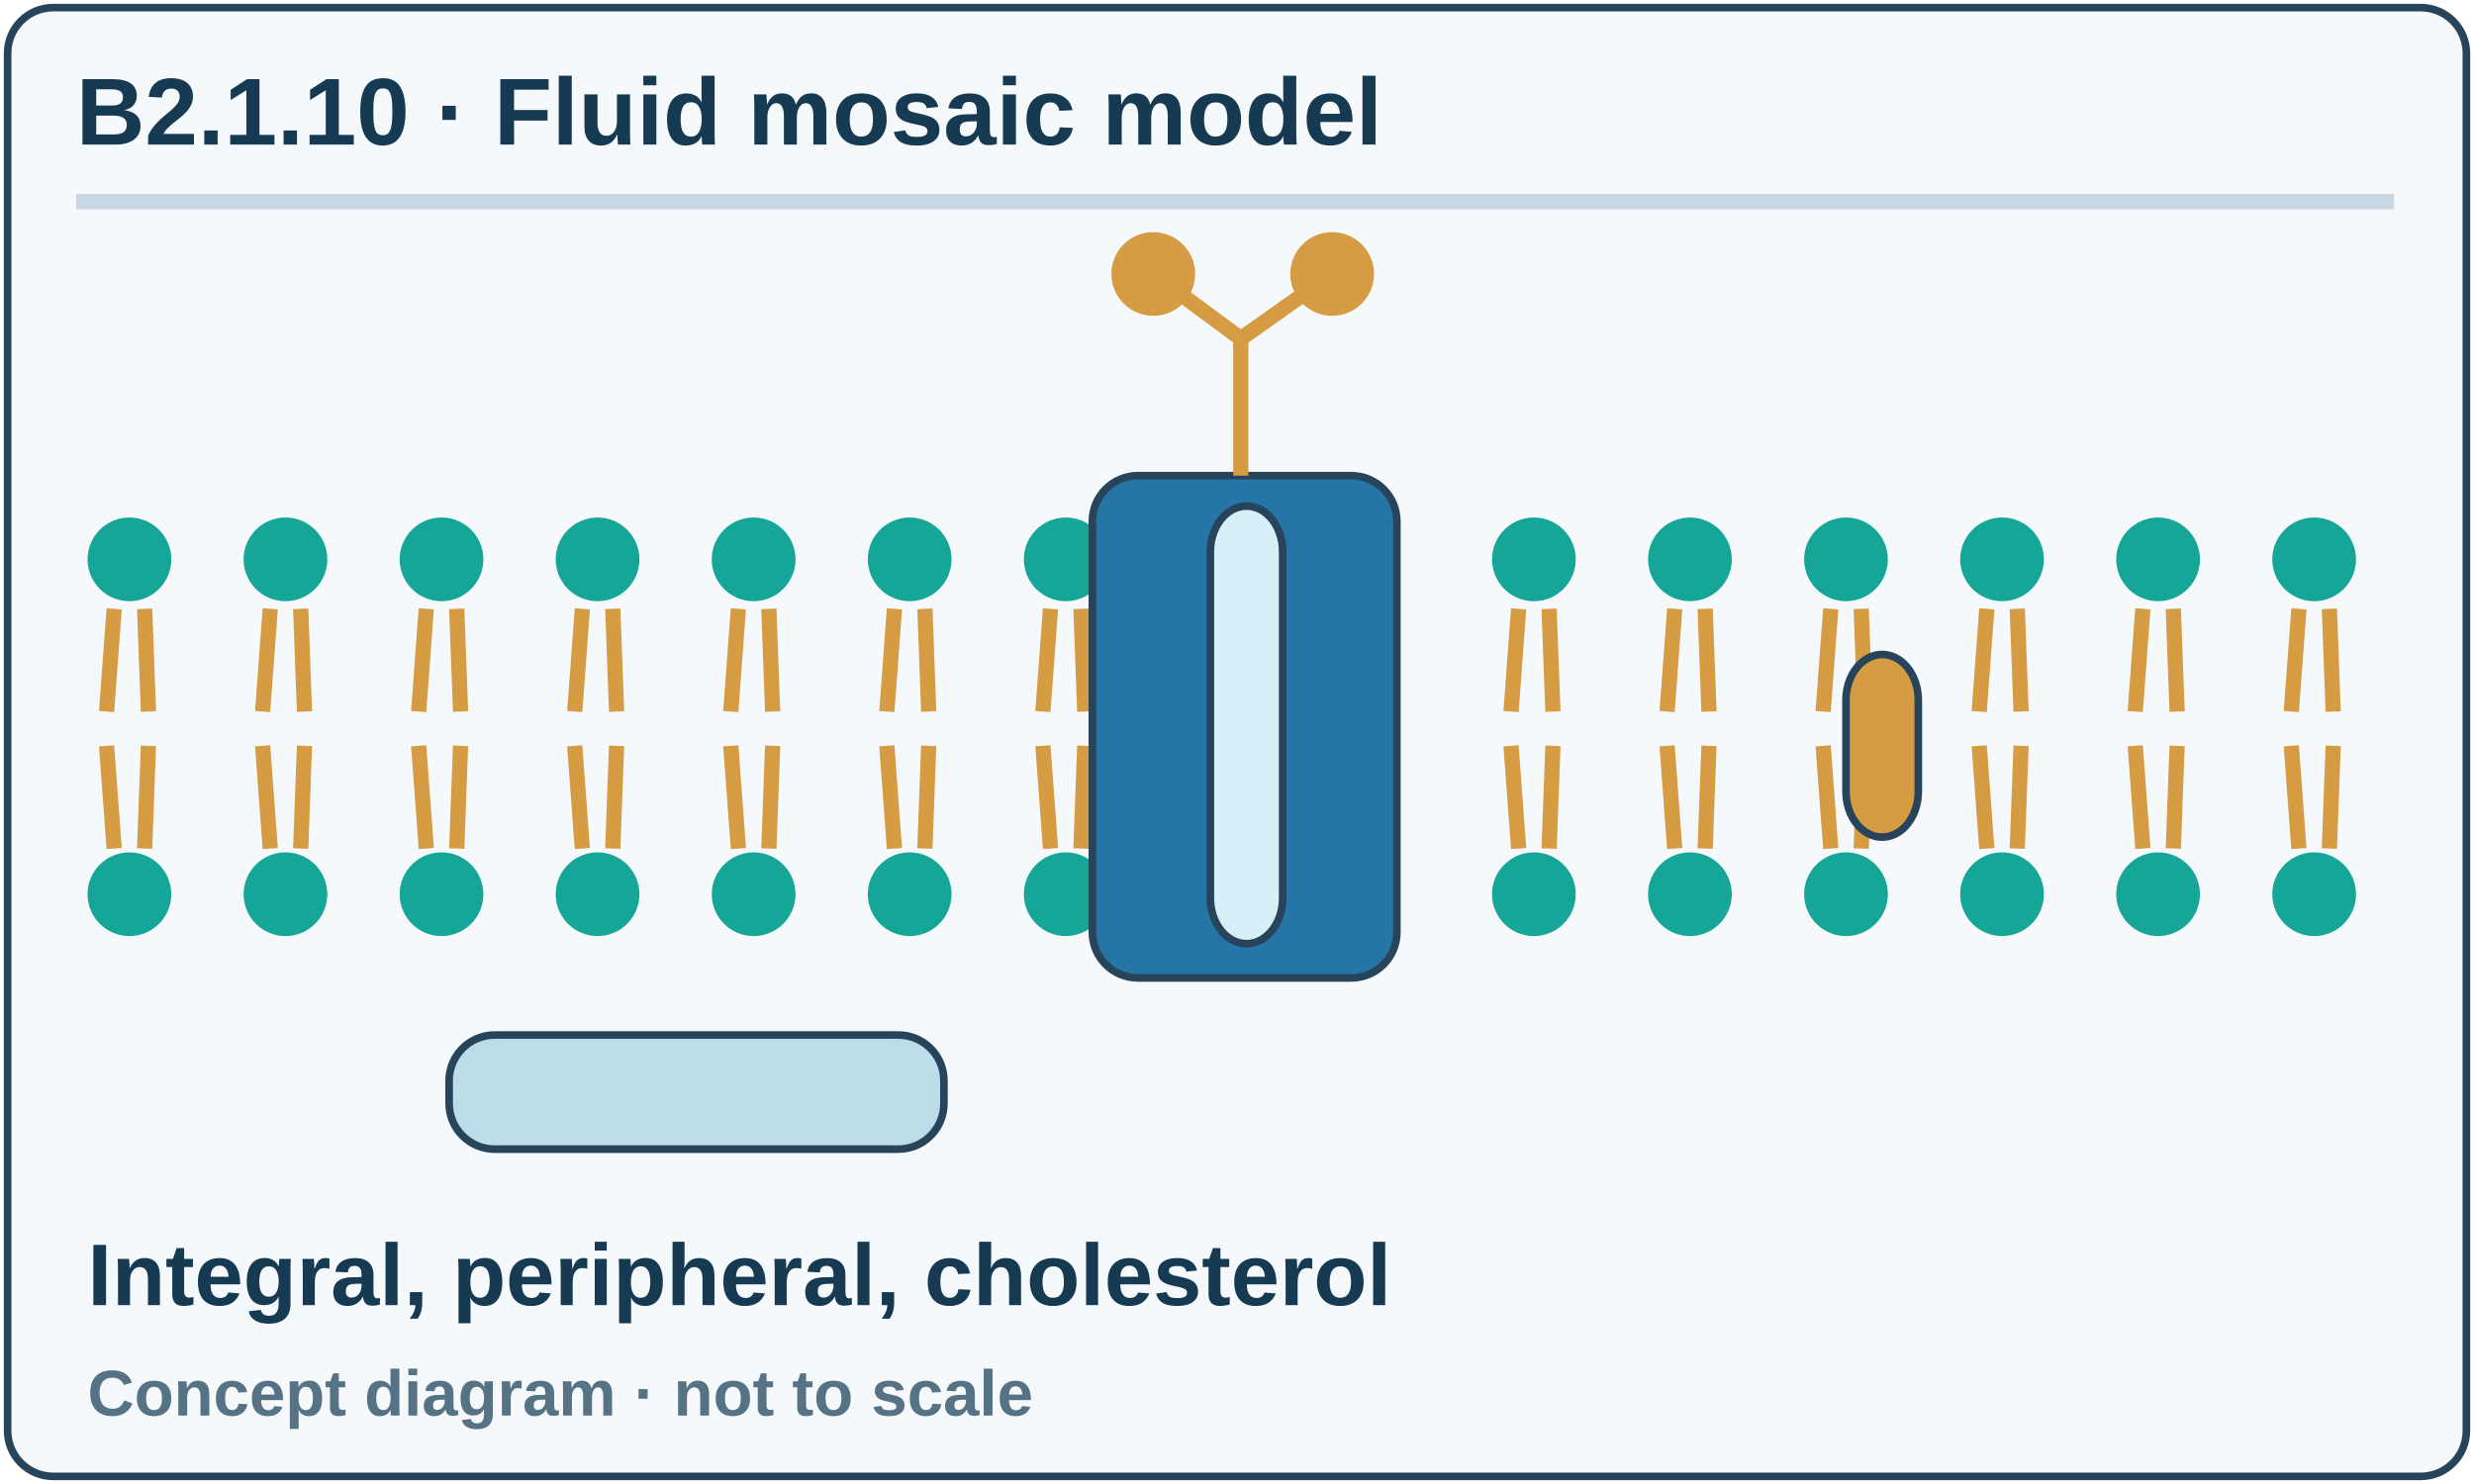
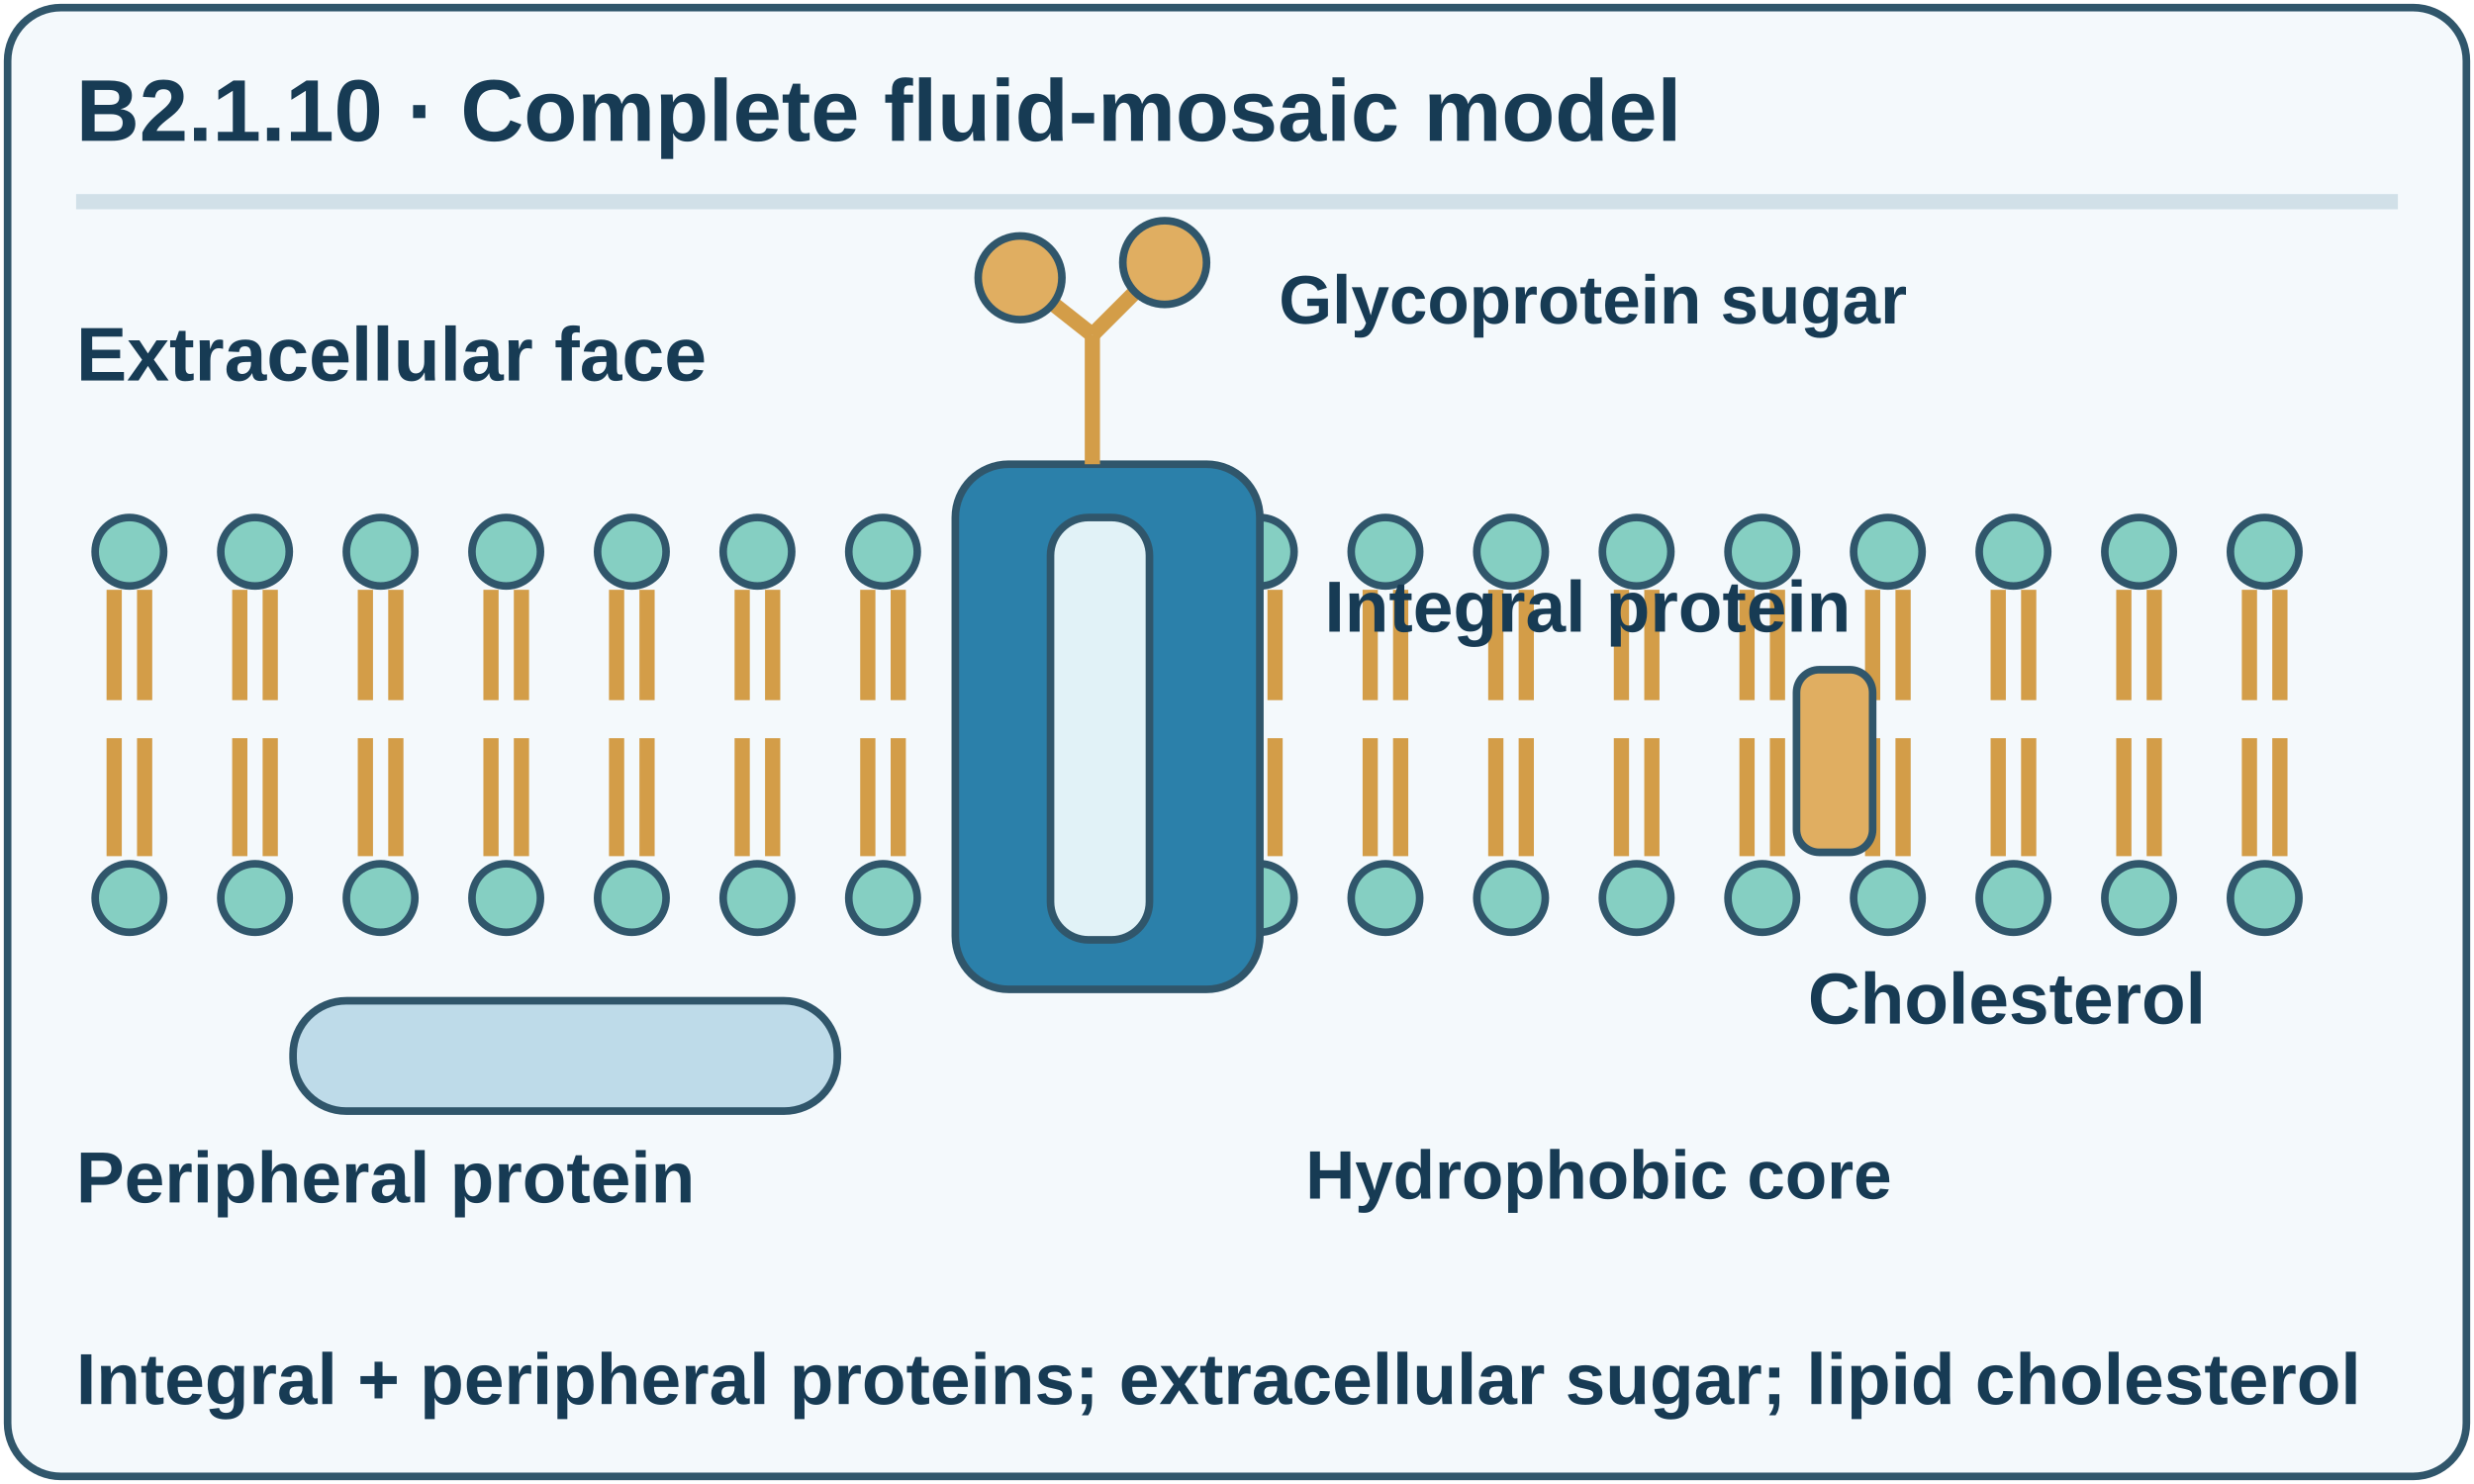
- <svg xmlns="http://www.w3.org/2000/svg" viewBox="0 0 650 390" role="img" aria-labelledby="title desc">
+ <svg xmlns="http://www.w3.org/2000/svg" viewBox="0 0 650 390" role="img" aria-labelledby="title">
  <defs>
    <marker id="tip" markerWidth="7" markerHeight="7" refX="6" refY="3" orient="auto">
-       <path d="M0 0 L6 3 L0 6" fill="#2177a4" />
+       <path d="M0 0 L6 3 L0 6" fill="#23849e" />
    </marker>
  </defs>
-   <rect x="2" y="2" width="646" height="386" rx="12" fill="#f5f9fc" stroke="#28445a" stroke-width="2" />
-   <text x="20" y="38" font-size="25" fill="#173a53" font-family="Arial,sans-serif" font-weight="600">B2.1.10 · Fluid mosaic model</text>
-   <line x1="20" y1="53" x2="629" y2="53" stroke="#c8d7e3" stroke-width="4" />
-   <circle cx="34" cy="147" r="11" fill="#16a697" />
-   <circle cx="34" cy="235" r="11" fill="#16a697" />
-   <line x1="30" y1="160" x2="28" y2="187" stroke="#d59c44" stroke-width="4" />
-   <line x1="38" y1="160" x2="39" y2="187" stroke="#d59c44" stroke-width="4" />
-   <line x1="28" y1="196" x2="30" y2="223" stroke="#d59c44" stroke-width="4" />
-   <line x1="39" y1="196" x2="38" y2="223" stroke="#d59c44" stroke-width="4" />
-   <circle cx="75" cy="147" r="11" fill="#16a697" />
-   <circle cx="75" cy="235" r="11" fill="#16a697" />
-   <line x1="71" y1="160" x2="69" y2="187" stroke="#d59c44" stroke-width="4" />
-   <line x1="79" y1="160" x2="80" y2="187" stroke="#d59c44" stroke-width="4" />
-   <line x1="69" y1="196" x2="71" y2="223" stroke="#d59c44" stroke-width="4" />
-   <line x1="80" y1="196" x2="79" y2="223" stroke="#d59c44" stroke-width="4" />
-   <circle cx="116" cy="147" r="11" fill="#16a697" />
-   <circle cx="116" cy="235" r="11" fill="#16a697" />
-   <line x1="112" y1="160" x2="110" y2="187" stroke="#d59c44" stroke-width="4" />
-   <line x1="120" y1="160" x2="121" y2="187" stroke="#d59c44" stroke-width="4" />
-   <line x1="110" y1="196" x2="112" y2="223" stroke="#d59c44" stroke-width="4" />
-   <line x1="121" y1="196" x2="120" y2="223" stroke="#d59c44" stroke-width="4" />
-   <circle cx="157" cy="147" r="11" fill="#16a697" />
-   <circle cx="157" cy="235" r="11" fill="#16a697" />
-   <line x1="153" y1="160" x2="151" y2="187" stroke="#d59c44" stroke-width="4" />
-   <line x1="161" y1="160" x2="162" y2="187" stroke="#d59c44" stroke-width="4" />
-   <line x1="151" y1="196" x2="153" y2="223" stroke="#d59c44" stroke-width="4" />
-   <line x1="162" y1="196" x2="161" y2="223" stroke="#d59c44" stroke-width="4" />
-   <circle cx="198" cy="147" r="11" fill="#16a697" />
-   <circle cx="198" cy="235" r="11" fill="#16a697" />
-   <line x1="194" y1="160" x2="192" y2="187" stroke="#d59c44" stroke-width="4" />
-   <line x1="202" y1="160" x2="203" y2="187" stroke="#d59c44" stroke-width="4" />
-   <line x1="192" y1="196" x2="194" y2="223" stroke="#d59c44" stroke-width="4" />
-   <line x1="203" y1="196" x2="202" y2="223" stroke="#d59c44" stroke-width="4" />
-   <circle cx="239" cy="147" r="11" fill="#16a697" />
-   <circle cx="239" cy="235" r="11" fill="#16a697" />
-   <line x1="235" y1="160" x2="233" y2="187" stroke="#d59c44" stroke-width="4" />
-   <line x1="243" y1="160" x2="244" y2="187" stroke="#d59c44" stroke-width="4" />
-   <line x1="233" y1="196" x2="235" y2="223" stroke="#d59c44" stroke-width="4" />
-   <line x1="244" y1="196" x2="243" y2="223" stroke="#d59c44" stroke-width="4" />
-   <circle cx="280" cy="147" r="11" fill="#16a697" />
-   <circle cx="280" cy="235" r="11" fill="#16a697" />
-   <line x1="276" y1="160" x2="274" y2="187" stroke="#d59c44" stroke-width="4" />
-   <line x1="284" y1="160" x2="285" y2="187" stroke="#d59c44" stroke-width="4" />
-   <line x1="274" y1="196" x2="276" y2="223" stroke="#d59c44" stroke-width="4" />
-   <line x1="285" y1="196" x2="284" y2="223" stroke="#d59c44" stroke-width="4" />
-   <circle cx="403" cy="147" r="11" fill="#16a697" />
-   <circle cx="403" cy="235" r="11" fill="#16a697" />
-   <line x1="399" y1="160" x2="397" y2="187" stroke="#d59c44" stroke-width="4" />
-   <line x1="407" y1="160" x2="408" y2="187" stroke="#d59c44" stroke-width="4" />
-   <line x1="397" y1="196" x2="399" y2="223" stroke="#d59c44" stroke-width="4" />
-   <line x1="408" y1="196" x2="407" y2="223" stroke="#d59c44" stroke-width="4" />
-   <circle cx="444" cy="147" r="11" fill="#16a697" />
-   <circle cx="444" cy="235" r="11" fill="#16a697" />
-   <line x1="440" y1="160" x2="438" y2="187" stroke="#d59c44" stroke-width="4" />
-   <line x1="448" y1="160" x2="449" y2="187" stroke="#d59c44" stroke-width="4" />
-   <line x1="438" y1="196" x2="440" y2="223" stroke="#d59c44" stroke-width="4" />
-   <line x1="449" y1="196" x2="448" y2="223" stroke="#d59c44" stroke-width="4" />
-   <circle cx="485" cy="147" r="11" fill="#16a697" />
-   <circle cx="485" cy="235" r="11" fill="#16a697" />
-   <line x1="481" y1="160" x2="479" y2="187" stroke="#d59c44" stroke-width="4" />
-   <line x1="489" y1="160" x2="490" y2="187" stroke="#d59c44" stroke-width="4" />
-   <line x1="479" y1="196" x2="481" y2="223" stroke="#d59c44" stroke-width="4" />
-   <line x1="490" y1="196" x2="489" y2="223" stroke="#d59c44" stroke-width="4" />
-   <circle cx="526" cy="147" r="11" fill="#16a697" />
-   <circle cx="526" cy="235" r="11" fill="#16a697" />
-   <line x1="522" y1="160" x2="520" y2="187" stroke="#d59c44" stroke-width="4" />
-   <line x1="530" y1="160" x2="531" y2="187" stroke="#d59c44" stroke-width="4" />
-   <line x1="520" y1="196" x2="522" y2="223" stroke="#d59c44" stroke-width="4" />
-   <line x1="531" y1="196" x2="530" y2="223" stroke="#d59c44" stroke-width="4" />
-   <circle cx="567" cy="147" r="11" fill="#16a697" />
-   <circle cx="567" cy="235" r="11" fill="#16a697" />
-   <line x1="563" y1="160" x2="561" y2="187" stroke="#d59c44" stroke-width="4" />
-   <line x1="571" y1="160" x2="572" y2="187" stroke="#d59c44" stroke-width="4" />
-   <line x1="561" y1="196" x2="563" y2="223" stroke="#d59c44" stroke-width="4" />
-   <line x1="572" y1="196" x2="571" y2="223" stroke="#d59c44" stroke-width="4" />
-   <circle cx="608" cy="147" r="11" fill="#16a697" />
-   <circle cx="608" cy="235" r="11" fill="#16a697" />
-   <line x1="604" y1="160" x2="602" y2="187" stroke="#d59c44" stroke-width="4" />
-   <line x1="612" y1="160" x2="613" y2="187" stroke="#d59c44" stroke-width="4" />
-   <line x1="602" y1="196" x2="604" y2="223" stroke="#d59c44" stroke-width="4" />
-   <line x1="613" y1="196" x2="612" y2="223" stroke="#d59c44" stroke-width="4" />
-   <rect x="287" y="125" width="80" height="132" rx="12" fill="#2675a7" stroke="#28445a" stroke-width="2" />
-   <rect x="318" y="133" width="19" height="115" rx="12" fill="#d7f0f7" stroke="#28445a" stroke-width="2" />
-   <line x1="326" y1="125" x2="326" y2="89" stroke="#d59c44" stroke-width="4" />
-   <line x1="326" y1="89" x2="303" y2="72" stroke="#d59c44" stroke-width="4" />
-   <line x1="326" y1="89" x2="350" y2="72" stroke="#d59c44" stroke-width="4" />
-   <circle cx="303" cy="72" r="11" fill="#d59c44" />
-   <circle cx="350" cy="72" r="11" fill="#d59c44" />
-   <rect x="118" y="272" width="130" height="30" rx="12" fill="#bcdce9" stroke="#28445a" stroke-width="2" />
-   <rect x="485" y="172" width="19" height="48" rx="12" fill="#d59c44" stroke="#28445a" stroke-width="2" />
-   <text x="23" y="343" font-size="23" fill="#173a53" font-family="Arial,sans-serif" font-weight="600">Integral, peripheral, cholesterol</text>
-   <text x="23" y="372" font-size="17" fill="#567285" font-family="Arial,sans-serif" font-weight="600">Concept diagram · not to scale</text>
+   <rect x="2" y="2" width="646" height="386" rx="14" fill="#f4f9fc" stroke="#30566b" stroke-width="2" />
+   <text x="20" y="37" fill="#173b54" font-family="Arial,sans-serif" font-size="23" font-weight="600">B2.1.10 · Complete fluid-mosaic model</text>
+   <path d="M20 53 L630 53" fill="none" stroke="#d1e0e8" stroke-width="4" />
+   <circle cx="34" cy="145" r="9" fill="#85cfc2" stroke="#30566b" stroke-width="2" />
+   <circle cx="34" cy="236" r="9" fill="#85cfc2" stroke="#30566b" stroke-width="2" />
+   <path d="M30 155 L30 184" fill="none" stroke="#d39d48" stroke-width="4" />
+   <path d="M38 155 L38 184" fill="none" stroke="#d39d48" stroke-width="4" />
+   <path d="M30 194 L30 225" fill="none" stroke="#d39d48" stroke-width="4" />
+   <path d="M38 194 L38 225" fill="none" stroke="#d39d48" stroke-width="4" />
+   <circle cx="67" cy="145" r="9" fill="#85cfc2" stroke="#30566b" stroke-width="2" />
+   <circle cx="67" cy="236" r="9" fill="#85cfc2" stroke="#30566b" stroke-width="2" />
+   <path d="M63 155 L63 184" fill="none" stroke="#d39d48" stroke-width="4" />
+   <path d="M71 155 L71 184" fill="none" stroke="#d39d48" stroke-width="4" />
+   <path d="M63 194 L63 225" fill="none" stroke="#d39d48" stroke-width="4" />
+   <path d="M71 194 L71 225" fill="none" stroke="#d39d48" stroke-width="4" />
+   <circle cx="100" cy="145" r="9" fill="#85cfc2" stroke="#30566b" stroke-width="2" />
+   <circle cx="100" cy="236" r="9" fill="#85cfc2" stroke="#30566b" stroke-width="2" />
+   <path d="M96 155 L96 184" fill="none" stroke="#d39d48" stroke-width="4" />
+   <path d="M104 155 L104 184" fill="none" stroke="#d39d48" stroke-width="4" />
+   <path d="M96 194 L96 225" fill="none" stroke="#d39d48" stroke-width="4" />
+   <path d="M104 194 L104 225" fill="none" stroke="#d39d48" stroke-width="4" />
+   <circle cx="133" cy="145" r="9" fill="#85cfc2" stroke="#30566b" stroke-width="2" />
+   <circle cx="133" cy="236" r="9" fill="#85cfc2" stroke="#30566b" stroke-width="2" />
+   <path d="M129 155 L129 184" fill="none" stroke="#d39d48" stroke-width="4" />
+   <path d="M137 155 L137 184" fill="none" stroke="#d39d48" stroke-width="4" />
+   <path d="M129 194 L129 225" fill="none" stroke="#d39d48" stroke-width="4" />
+   <path d="M137 194 L137 225" fill="none" stroke="#d39d48" stroke-width="4" />
+   <circle cx="166" cy="145" r="9" fill="#85cfc2" stroke="#30566b" stroke-width="2" />
+   <circle cx="166" cy="236" r="9" fill="#85cfc2" stroke="#30566b" stroke-width="2" />
+   <path d="M162 155 L162 184" fill="none" stroke="#d39d48" stroke-width="4" />
+   <path d="M170 155 L170 184" fill="none" stroke="#d39d48" stroke-width="4" />
+   <path d="M162 194 L162 225" fill="none" stroke="#d39d48" stroke-width="4" />
+   <path d="M170 194 L170 225" fill="none" stroke="#d39d48" stroke-width="4" />
+   <circle cx="199" cy="145" r="9" fill="#85cfc2" stroke="#30566b" stroke-width="2" />
+   <circle cx="199" cy="236" r="9" fill="#85cfc2" stroke="#30566b" stroke-width="2" />
+   <path d="M195 155 L195 184" fill="none" stroke="#d39d48" stroke-width="4" />
+   <path d="M203 155 L203 184" fill="none" stroke="#d39d48" stroke-width="4" />
+   <path d="M195 194 L195 225" fill="none" stroke="#d39d48" stroke-width="4" />
+   <path d="M203 194 L203 225" fill="none" stroke="#d39d48" stroke-width="4" />
+   <circle cx="232" cy="145" r="9" fill="#85cfc2" stroke="#30566b" stroke-width="2" />
+   <circle cx="232" cy="236" r="9" fill="#85cfc2" stroke="#30566b" stroke-width="2" />
+   <path d="M228 155 L228 184" fill="none" stroke="#d39d48" stroke-width="4" />
+   <path d="M236 155 L236 184" fill="none" stroke="#d39d48" stroke-width="4" />
+   <path d="M228 194 L228 225" fill="none" stroke="#d39d48" stroke-width="4" />
+   <path d="M236 194 L236 225" fill="none" stroke="#d39d48" stroke-width="4" />
+   <circle cx="331" cy="145" r="9" fill="#85cfc2" stroke="#30566b" stroke-width="2" />
+   <circle cx="331" cy="236" r="9" fill="#85cfc2" stroke="#30566b" stroke-width="2" />
+   <path d="M327 155 L327 184" fill="none" stroke="#d39d48" stroke-width="4" />
+   <path d="M335 155 L335 184" fill="none" stroke="#d39d48" stroke-width="4" />
+   <path d="M327 194 L327 225" fill="none" stroke="#d39d48" stroke-width="4" />
+   <path d="M335 194 L335 225" fill="none" stroke="#d39d48" stroke-width="4" />
+   <circle cx="364" cy="145" r="9" fill="#85cfc2" stroke="#30566b" stroke-width="2" />
+   <circle cx="364" cy="236" r="9" fill="#85cfc2" stroke="#30566b" stroke-width="2" />
+   <path d="M360 155 L360 184" fill="none" stroke="#d39d48" stroke-width="4" />
+   <path d="M368 155 L368 184" fill="none" stroke="#d39d48" stroke-width="4" />
+   <path d="M360 194 L360 225" fill="none" stroke="#d39d48" stroke-width="4" />
+   <path d="M368 194 L368 225" fill="none" stroke="#d39d48" stroke-width="4" />
+   <circle cx="397" cy="145" r="9" fill="#85cfc2" stroke="#30566b" stroke-width="2" />
+   <circle cx="397" cy="236" r="9" fill="#85cfc2" stroke="#30566b" stroke-width="2" />
+   <path d="M393 155 L393 184" fill="none" stroke="#d39d48" stroke-width="4" />
+   <path d="M401 155 L401 184" fill="none" stroke="#d39d48" stroke-width="4" />
+   <path d="M393 194 L393 225" fill="none" stroke="#d39d48" stroke-width="4" />
+   <path d="M401 194 L401 225" fill="none" stroke="#d39d48" stroke-width="4" />
+   <circle cx="430" cy="145" r="9" fill="#85cfc2" stroke="#30566b" stroke-width="2" />
+   <circle cx="430" cy="236" r="9" fill="#85cfc2" stroke="#30566b" stroke-width="2" />
+   <path d="M426 155 L426 184" fill="none" stroke="#d39d48" stroke-width="4" />
+   <path d="M434 155 L434 184" fill="none" stroke="#d39d48" stroke-width="4" />
+   <path d="M426 194 L426 225" fill="none" stroke="#d39d48" stroke-width="4" />
+   <path d="M434 194 L434 225" fill="none" stroke="#d39d48" stroke-width="4" />
+   <circle cx="463" cy="145" r="9" fill="#85cfc2" stroke="#30566b" stroke-width="2" />
+   <circle cx="463" cy="236" r="9" fill="#85cfc2" stroke="#30566b" stroke-width="2" />
+   <path d="M459 155 L459 184" fill="none" stroke="#d39d48" stroke-width="4" />
+   <path d="M467 155 L467 184" fill="none" stroke="#d39d48" stroke-width="4" />
+   <path d="M459 194 L459 225" fill="none" stroke="#d39d48" stroke-width="4" />
+   <path d="M467 194 L467 225" fill="none" stroke="#d39d48" stroke-width="4" />
+   <circle cx="496" cy="145" r="9" fill="#85cfc2" stroke="#30566b" stroke-width="2" />
+   <circle cx="496" cy="236" r="9" fill="#85cfc2" stroke="#30566b" stroke-width="2" />
+   <path d="M492 155 L492 184" fill="none" stroke="#d39d48" stroke-width="4" />
+   <path d="M500 155 L500 184" fill="none" stroke="#d39d48" stroke-width="4" />
+   <path d="M492 194 L492 225" fill="none" stroke="#d39d48" stroke-width="4" />
+   <path d="M500 194 L500 225" fill="none" stroke="#d39d48" stroke-width="4" />
+   <circle cx="529" cy="145" r="9" fill="#85cfc2" stroke="#30566b" stroke-width="2" />
+   <circle cx="529" cy="236" r="9" fill="#85cfc2" stroke="#30566b" stroke-width="2" />
+   <path d="M525 155 L525 184" fill="none" stroke="#d39d48" stroke-width="4" />
+   <path d="M533 155 L533 184" fill="none" stroke="#d39d48" stroke-width="4" />
+   <path d="M525 194 L525 225" fill="none" stroke="#d39d48" stroke-width="4" />
+   <path d="M533 194 L533 225" fill="none" stroke="#d39d48" stroke-width="4" />
+   <circle cx="562" cy="145" r="9" fill="#85cfc2" stroke="#30566b" stroke-width="2" />
+   <circle cx="562" cy="236" r="9" fill="#85cfc2" stroke="#30566b" stroke-width="2" />
+   <path d="M558 155 L558 184" fill="none" stroke="#d39d48" stroke-width="4" />
+   <path d="M566 155 L566 184" fill="none" stroke="#d39d48" stroke-width="4" />
+   <path d="M558 194 L558 225" fill="none" stroke="#d39d48" stroke-width="4" />
+   <path d="M566 194 L566 225" fill="none" stroke="#d39d48" stroke-width="4" />
+   <circle cx="595" cy="145" r="9" fill="#85cfc2" stroke="#30566b" stroke-width="2" />
+   <circle cx="595" cy="236" r="9" fill="#85cfc2" stroke="#30566b" stroke-width="2" />
+   <path d="M591 155 L591 184" fill="none" stroke="#d39d48" stroke-width="4" />
+   <path d="M599 155 L599 184" fill="none" stroke="#d39d48" stroke-width="4" />
+   <path d="M591 194 L591 225" fill="none" stroke="#d39d48" stroke-width="4" />
+   <path d="M599 194 L599 225" fill="none" stroke="#d39d48" stroke-width="4" />
+   <rect x="251" y="122" width="80" height="138" rx="14" fill="#2b80aa" stroke="#30566b" stroke-width="2" />
+   <rect x="276" y="136" width="26" height="111" rx="10" fill="#e1f2f7" stroke="#30566b" stroke-width="2" />
+   <rect x="77" y="263" width="143" height="29" rx="14" fill="#bedbe9" stroke="#30566b" stroke-width="2" />
+   <rect x="472" y="176" width="20" height="48" rx="6" fill="#e0ae61" stroke="#30566b" stroke-width="2" />
+   <path d="M287 122 L287 88" fill="none" stroke="#d39d48" stroke-width="4" />
+   <path d="M287 88 L268 73" fill="none" stroke="#d39d48" stroke-width="4" />
+   <path d="M287 88 L306 69" fill="none" stroke="#d39d48" stroke-width="4" />
+   <circle cx="268" cy="73" r="11" fill="#e0ae61" stroke="#30566b" stroke-width="2" />
+   <circle cx="306" cy="69" r="11" fill="#e0ae61" stroke="#30566b" stroke-width="2" />
+   <text x="20" y="100" fill="#173b54" font-family="Arial,sans-serif" font-size="20" font-weight="600">Extracellular face</text>
+   <text x="336" y="85" fill="#173b54" font-family="Arial,sans-serif" font-size="18" font-weight="600">Glycoprotein sugar</text>
+   <text x="348" y="166" fill="#173b54" font-family="Arial,sans-serif" font-size="19" font-weight="600">Integral protein</text>
+   <text x="20" y="316" fill="#173b54" font-family="Arial,sans-serif" font-size="19" font-weight="600">Peripheral protein</text>
+   <text x="475" y="269" fill="#173b54" font-family="Arial,sans-serif" font-size="19" font-weight="600">Cholesterol</text>
+   <text x="343" y="315" fill="#173b54" font-family="Arial,sans-serif" font-size="18" font-weight="600">Hydrophobic core</text>
+   <text x="20" y="369" fill="#173b54" font-family="Arial,sans-serif" font-size="19" font-weight="600">Integral + peripheral proteins; extracellular sugar; lipid cholesterol</text>
</svg>
